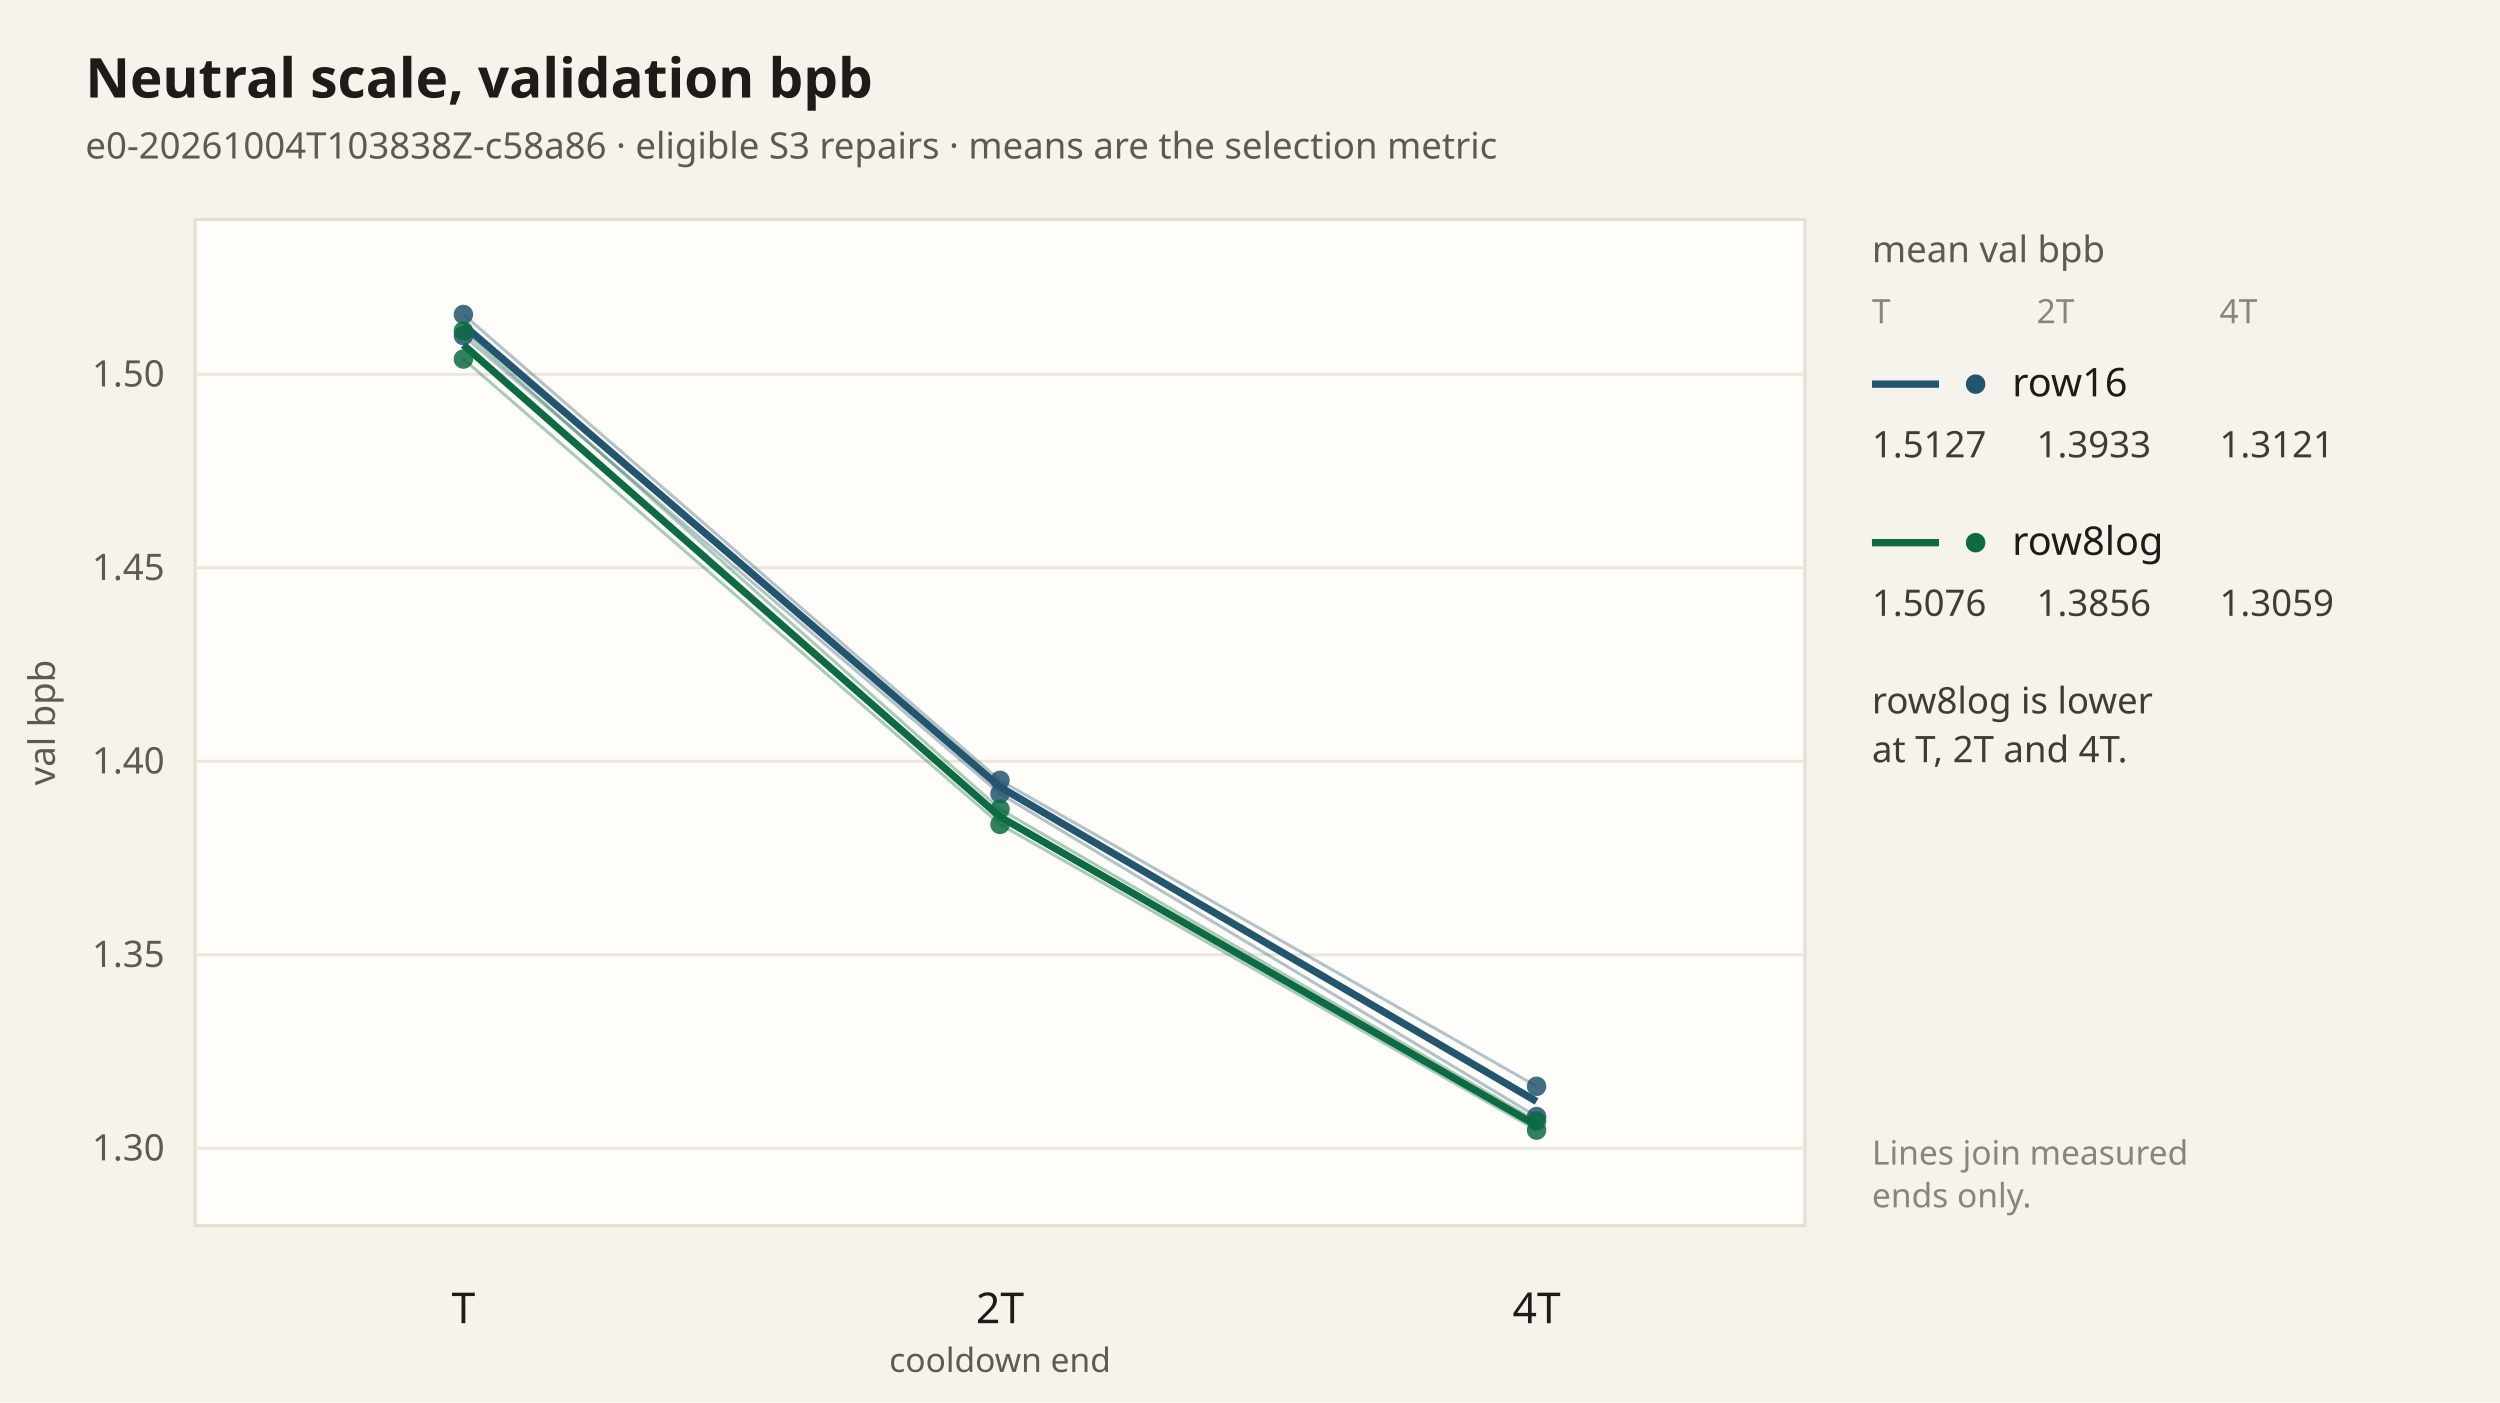
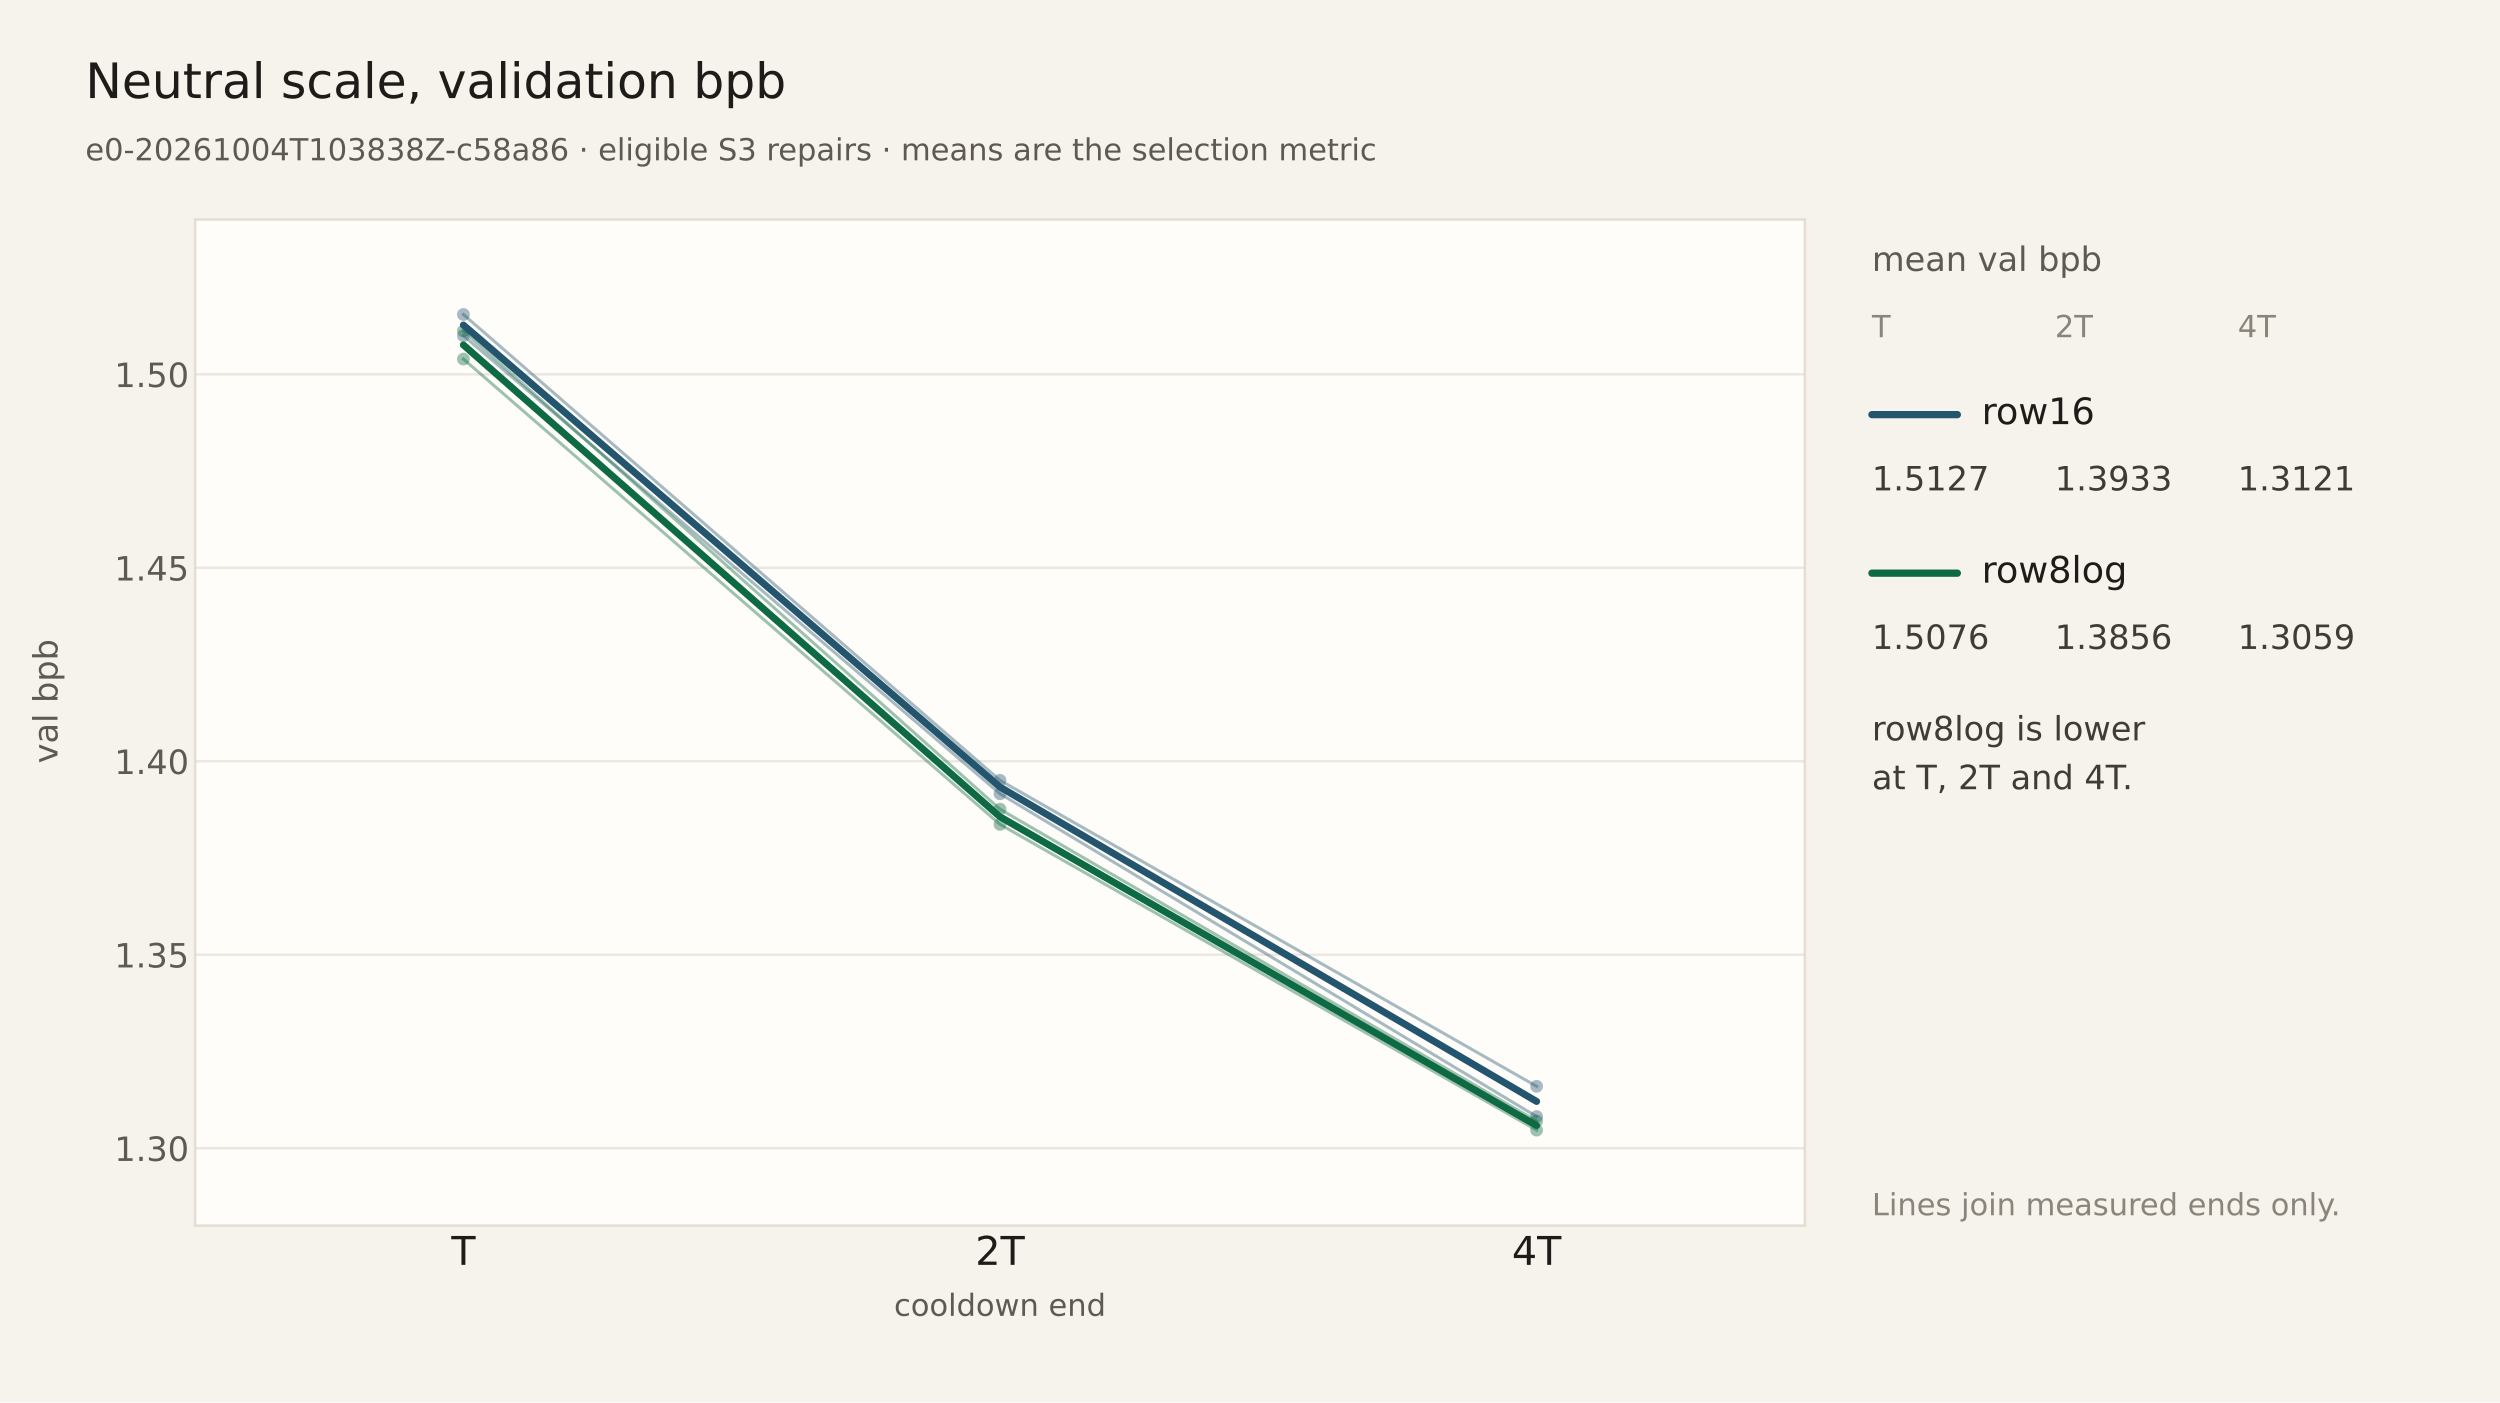
- <svg xmlns="http://www.w3.org/2000/svg" width="820" height="460" viewBox="0 0 820 460" role="img">
-   <rect width="100%" height="100%" fill="#f6f3ec" />
-   <rect x="64" y="72" width="528" height="330" fill="#fffdf9" stroke="#e3ddd2" />
-   <g font-family="ui-sans-serif, system-ui, sans-serif" fill="#1d1c19">
-     <text x="28" y="32" font-size="18" font-weight="650">Neutral scale, validation bpb</text>
-     <text x="28" y="52" font-size="12" fill="#5e5a53">e0-20261004T103838Z-c58a86 · eligible S3 repairs · means are the selection metric</text>
-     <line x1="64" y1="376.62" x2="592" y2="376.62" stroke="#ece7de" />
-     <text x="54" y="380.62" font-size="12" fill="#5e5a53" text-anchor="end">1.30</text>
-     <line x1="64" y1="313.15" x2="592" y2="313.15" stroke="#ece7de" />
-     <text x="54" y="317.15" font-size="12" fill="#5e5a53" text-anchor="end">1.35</text>
-     <line x1="64" y1="249.69" x2="592" y2="249.69" stroke="#ece7de" />
-     <text x="54" y="253.69" font-size="12" fill="#5e5a53" text-anchor="end">1.40</text>
-     <line x1="64" y1="186.23" x2="592" y2="186.23" stroke="#ece7de" />
-     <text x="54" y="190.23" font-size="12" fill="#5e5a53" text-anchor="end">1.45</text>
-     <line x1="64" y1="122.77" x2="592" y2="122.77" stroke="#ece7de" />
-     <text x="54" y="126.77" font-size="12" fill="#5e5a53" text-anchor="end">1.50</text>
-     <text x="18" y="237" font-size="12" fill="#5e5a53" transform="rotate(-90 18 237)" text-anchor="middle">val bpb</text>
-     <text x="152.00" y="434" font-size="14" text-anchor="middle">T</text>
-     <text x="328.00" y="434" font-size="14" text-anchor="middle">2T</text>
-     <text x="504.00" y="434" font-size="14" text-anchor="middle">4T</text>
-     <text x="328" y="450" font-size="11" fill="#5e5a53" text-anchor="middle">cooldown end</text>
-     <polyline points="152.00,103.16 328.00,255.95 504.00,356.31" fill="none" stroke="#24556e" stroke-width="1" stroke-opacity="0.35" />
-     <circle cx="152.00" cy="103.16" r="3.2" fill="#24556e" fill-opacity="0.85" />
-     <circle cx="328.00" cy="255.95" r="3.2" fill="#24556e" fill-opacity="0.85" />
-     <circle cx="504.00" cy="356.31" r="3.2" fill="#24556e" fill-opacity="0.85" />
-     <polyline points="152.00,110.09 328.00,260.34 504.00,366.23" fill="none" stroke="#24556e" stroke-width="1" stroke-opacity="0.35" />
-     <circle cx="152.00" cy="110.09" r="3.2" fill="#24556e" fill-opacity="0.85" />
-     <circle cx="328.00" cy="260.34" r="3.2" fill="#24556e" fill-opacity="0.85" />
-     <circle cx="504.00" cy="366.23" r="3.2" fill="#24556e" fill-opacity="0.85" />
-     <polyline points="152.00,106.62 328.00,258.14 504.00,361.27" fill="none" stroke="#24556e" stroke-width="2.4" />
-     <polyline points="152.00,117.77 328.00,270.40 504.00,370.68" fill="none" stroke="#0d6a43" stroke-width="1" stroke-opacity="0.35" />
-     <circle cx="152.00" cy="117.77" r="3.2" fill="#0d6a43" fill-opacity="0.85" />
-     <circle cx="328.00" cy="270.40" r="3.2" fill="#0d6a43" fill-opacity="0.85" />
-     <circle cx="504.00" cy="370.68" r="3.2" fill="#0d6a43" fill-opacity="0.85" />
-     <polyline points="152.00,108.53 328.00,265.42 504.00,367.70" fill="none" stroke="#0d6a43" stroke-width="1" stroke-opacity="0.35" />
-     <circle cx="152.00" cy="108.53" r="3.2" fill="#0d6a43" fill-opacity="0.85" />
-     <circle cx="328.00" cy="265.42" r="3.2" fill="#0d6a43" fill-opacity="0.85" />
-     <circle cx="504.00" cy="367.70" r="3.2" fill="#0d6a43" fill-opacity="0.85" />
-     <polyline points="152.00,113.15 328.00,267.91 504.00,369.19" fill="none" stroke="#0d6a43" stroke-width="2.4" />
-     <text x="614" y="86" font-size="12" fill="#5e5a53">mean val bpb</text>
-     <text x="614" y="106" font-size="11" fill="#8a847a">T</text>
-     <text x="668" y="106" font-size="11" fill="#8a847a">2T</text>
-     <text x="728" y="106" font-size="11" fill="#8a847a">4T</text>
-     <line x1="614" y1="126" x2="636" y2="126" stroke="#24556e" stroke-width="2.4" />
-     <circle cx="648" cy="126" r="3.2" fill="#24556e" />
-     <text x="660" y="130" font-size="13">row16</text>
-     <text x="614" y="150" font-size="12" fill="#3f3c37">1.5127</text>
-     <text x="668" y="150" font-size="12" fill="#3f3c37">1.3933</text>
-     <text x="728" y="150" font-size="12" fill="#3f3c37">1.3121</text>
-     <line x1="614" y1="178" x2="636" y2="178" stroke="#0d6a43" stroke-width="2.4" />
-     <circle cx="648" cy="178" r="3.2" fill="#0d6a43" />
-     <text x="660" y="182" font-size="13">row8log</text>
-     <text x="614" y="202" font-size="12" fill="#3f3c37">1.5076</text>
-     <text x="668" y="202" font-size="12" fill="#3f3c37">1.3856</text>
-     <text x="728" y="202" font-size="12" fill="#3f3c37">1.3059</text>
-     <text x="614" y="234" font-size="12" fill="#3f3c37">row8log is lower</text>
-     <text x="614" y="250" font-size="12" fill="#3f3c37">at T, 2T and 4T.</text>
-     <text x="614" y="382" font-size="11" fill="#8a847a">Lines join measured</text>
-     <text x="614" y="396" font-size="11" fill="#8a847a">ends only.</text>
+ <svg xmlns="http://www.w3.org/2000/svg" xmlns:xlink="http://www.w3.org/1999/xlink" role="img" width="820" height="460" viewBox="0 0 820 460" version="1.1">
+   <defs>
+     <style type="text/css">*{stroke-linejoin: round; stroke-linecap: butt}</style>
+   </defs>
+   <g id="figure_1">
+     <g id="patch_1">
+       <path d="M 0 460  L 820 460  L 820 0  L 0 0  z " style="fill: #f6f3ec" />
+     </g>
+     <g id="axes_1">
+       <g id="patch_2">
+         <path d="M 64 402  L 592 402  L 592 72  L 64 72  z " style="fill: #fffdf9" />
+       </g>
+       <g id="matplotlib.axis_1">
+         <g id="xtick_1">
+           <g id="line2d_1" />
+           <g id="text_1">
+             <text style="font-size: 13px; font-family: 'DejaVu Sans', sans-serif; text-anchor: middle; fill: #1d1c19" x="152" y="414.877" transform="rotate(-0 152 414.877)">T</text>
+           </g>
+         </g>
+         <g id="xtick_2">
+           <g id="line2d_2" />
+           <g id="text_2">
+             <text style="font-size: 13px; font-family: 'DejaVu Sans', sans-serif; text-anchor: middle; fill: #1d1c19" x="328" y="414.877" transform="rotate(-0 328 414.877)">2T</text>
+           </g>
+         </g>
+         <g id="xtick_3">
+           <g id="line2d_3" />
+           <g id="text_3">
+             <text style="font-size: 13px; font-family: 'DejaVu Sans', sans-serif; text-anchor: middle; fill: #1d1c19" x="504" y="414.877" transform="rotate(-0 504 414.877)">4T</text>
+           </g>
+         </g>
+         <g id="text_4">
+           <text style="font-size: 10px; font-family: 'DejaVu Sans', sans-serif; text-anchor: middle; fill: #5e5a53" x="328" y="431.598" transform="rotate(-0 328 431.5984)">cooldown end</text>
+         </g>
+       </g>
+       <g id="matplotlib.axis_2">
+         <g id="ytick_1">
+           <g id="line2d_4">
+             <path d="M 64 376.615  L 592 376.615  " clip-path="url(#pb2941056e6)" style="fill: none; stroke: #ece7de; stroke-width: 0.8; stroke-linecap: square" />
+           </g>
+           <g id="line2d_5" />
+           <g id="text_5">
+             <text style="font-size: 11px; font-family: 'DejaVu Sans', sans-serif; text-anchor: end; fill: #5e5a53" x="62" y="380.794" transform="rotate(-0 62 380.7941)">1.30</text>
+           </g>
+         </g>
+         <g id="ytick_2">
+           <g id="line2d_6">
+             <path d="M 64 313.154  L 592 313.154  " clip-path="url(#pb2941056e6)" style="fill: none; stroke: #ece7de; stroke-width: 0.8; stroke-linecap: square" />
+           </g>
+           <g id="line2d_7" />
+           <g id="text_6">
+             <text style="font-size: 11px; font-family: 'DejaVu Sans', sans-serif; text-anchor: end; fill: #5e5a53" x="62" y="317.333" transform="rotate(-0 62 317.3326)">1.35</text>
+           </g>
+         </g>
+         <g id="ytick_3">
+           <g id="line2d_8">
+             <path d="M 64 249.692  L 592 249.692  " clip-path="url(#pb2941056e6)" style="fill: none; stroke: #ece7de; stroke-width: 0.8; stroke-linecap: square" />
+           </g>
+           <g id="line2d_9" />
+           <g id="text_7">
+             <text style="font-size: 11px; font-family: 'DejaVu Sans', sans-serif; text-anchor: end; fill: #5e5a53" x="62" y="253.871" transform="rotate(-0 62 253.871)">1.40</text>
+           </g>
+         </g>
+         <g id="ytick_4">
+           <g id="line2d_10">
+             <path d="M 64 186.231  L 592 186.231  " clip-path="url(#pb2941056e6)" style="fill: none; stroke: #ece7de; stroke-width: 0.8; stroke-linecap: square" />
+           </g>
+           <g id="line2d_11" />
+           <g id="text_8">
+             <text style="font-size: 11px; font-family: 'DejaVu Sans', sans-serif; text-anchor: end; fill: #5e5a53" x="62" y="190.409" transform="rotate(-0 62 190.4095)">1.45</text>
+           </g>
+         </g>
+         <g id="ytick_5">
+           <g id="line2d_12">
+             <path d="M 64 122.769  L 592 122.769  " clip-path="url(#pb2941056e6)" style="fill: none; stroke: #ece7de; stroke-width: 0.8; stroke-linecap: square" />
+           </g>
+           <g id="line2d_13" />
+           <g id="text_9">
+             <text style="font-size: 11px; font-family: 'DejaVu Sans', sans-serif; text-anchor: end; fill: #5e5a53" x="62" y="126.948" transform="rotate(-0 62 126.9479)">1.50</text>
+           </g>
+         </g>
+       </g>
+       <g id="line2d_14">
+         <path d="M 152 103.157  L 328 255.946  L 504 356.31  " clip-path="url(#pb2941056e6)" style="fill: none; stroke: #24556e; stroke-opacity: 0.4; stroke-linecap: square" />
+         <defs>
+           <path id="mefe51cac35" d="M 0 2.1  C 0.557 2.1 1.091 1.879 1.485 1.485  C 1.879 1.091 2.1 0.557 2.1 0  C 2.1 -0.557 1.879 -1.091 1.485 -1.485  C 1.091 -1.879 0.557 -2.1 0 -2.1  C -0.557 -2.1 -1.091 -1.879 -1.485 -1.485  C -1.879 -1.091 -2.1 -0.557 -2.1 0  C -2.1 0.557 -1.879 1.091 -1.485 1.485  C -1.091 1.879 -0.557 2.1 0 2.1  z " />
+         </defs>
+         <g clip-path="url(#pb2941056e6)">
+           <use xlink:href="#mefe51cac35" x="152" y="103.157" style="fill: #24556e; fill-opacity: 0.4" />
+           <use xlink:href="#mefe51cac35" x="328" y="255.946" style="fill: #24556e; fill-opacity: 0.4" />
+           <use xlink:href="#mefe51cac35" x="504" y="356.31" style="fill: #24556e; fill-opacity: 0.4" />
+         </g>
+       </g>
+       <g id="line2d_15">
+         <path d="M 152 110.093  L 328 260.341  L 504 366.23  " clip-path="url(#pb2941056e6)" style="fill: none; stroke: #24556e; stroke-opacity: 0.4; stroke-linecap: square" />
+         <g clip-path="url(#pb2941056e6)">
+           <use xlink:href="#mefe51cac35" x="152" y="110.093" style="fill: #24556e; fill-opacity: 0.4" />
+           <use xlink:href="#mefe51cac35" x="328" y="260.341" style="fill: #24556e; fill-opacity: 0.4" />
+           <use xlink:href="#mefe51cac35" x="504" y="366.23" style="fill: #24556e; fill-opacity: 0.4" />
+         </g>
+       </g>
+       <g id="line2d_16">
+         <path d="M 152 117.773  L 328 270.403  L 504 370.676  " clip-path="url(#pb2941056e6)" style="fill: none; stroke: #0d6a43; stroke-opacity: 0.4; stroke-linecap: square" />
+         <defs>
+           <path id="mdf421d89a8" d="M 0 2.1  C 0.557 2.1 1.091 1.879 1.485 1.485  C 1.879 1.091 2.1 0.557 2.1 0  C 2.1 -0.557 1.879 -1.091 1.485 -1.485  C 1.091 -1.879 0.557 -2.1 0 -2.1  C -0.557 -2.1 -1.091 -1.879 -1.485 -1.485  C -1.879 -1.091 -2.1 -0.557 -2.1 0  C -2.1 0.557 -1.879 1.091 -1.485 1.485  C -1.091 1.879 -0.557 2.1 0 2.1  z " />
+         </defs>
+         <g clip-path="url(#pb2941056e6)">
+           <use xlink:href="#mdf421d89a8" x="152" y="117.773" style="fill: #0d6a43; fill-opacity: 0.4" />
+           <use xlink:href="#mdf421d89a8" x="328" y="270.403" style="fill: #0d6a43; fill-opacity: 0.4" />
+           <use xlink:href="#mdf421d89a8" x="504" y="370.676" style="fill: #0d6a43; fill-opacity: 0.4" />
+         </g>
+       </g>
+       <g id="line2d_17">
+         <path d="M 152 108.529  L 328 265.416  L 504 367.696  " clip-path="url(#pb2941056e6)" style="fill: none; stroke: #0d6a43; stroke-opacity: 0.4; stroke-linecap: square" />
+         <g clip-path="url(#pb2941056e6)">
+           <use xlink:href="#mdf421d89a8" x="152" y="108.529" style="fill: #0d6a43; fill-opacity: 0.4" />
+           <use xlink:href="#mdf421d89a8" x="328" y="265.416" style="fill: #0d6a43; fill-opacity: 0.4" />
+           <use xlink:href="#mdf421d89a8" x="504" y="367.696" style="fill: #0d6a43; fill-opacity: 0.4" />
+         </g>
+       </g>
+       <g id="patch_3">
+         <path d="M 64 402  L 64 72  " style="fill: none; stroke: #e3ddd2; stroke-width: 0.8; stroke-linejoin: miter; stroke-linecap: square" />
+       </g>
+       <g id="patch_4">
+         <path d="M 592 402  L 592 72  " style="fill: none; stroke: #e3ddd2; stroke-width: 0.8; stroke-linejoin: miter; stroke-linecap: square" />
+       </g>
+       <g id="patch_5">
+         <path d="M 64 402  L 592 402  " style="fill: none; stroke: #e3ddd2; stroke-width: 0.8; stroke-linejoin: miter; stroke-linecap: square" />
+       </g>
+       <g id="patch_6">
+         <path d="M 64 72  L 592 72  " style="fill: none; stroke: #e3ddd2; stroke-width: 0.8; stroke-linejoin: miter; stroke-linecap: square" />
+       </g>
+       <g id="line2d_18">
+         <path d="M 152 106.625  L 328 258.144  L 504 361.27  " clip-path="url(#pb2941056e6)" style="fill: none; stroke: #24556e; stroke-width: 2.3; stroke-linecap: round" />
+       </g>
+       <g id="line2d_19">
+         <path d="M 152 113.151  L 328 267.909  L 504 369.186  " clip-path="url(#pb2941056e6)" style="fill: none; stroke: #0d6a43; stroke-width: 2.3; stroke-linecap: round" />
+       </g>
+     </g>
+     <g id="line2d_20">
+       <path d="M 614 136  L 642 136  " style="fill: none; stroke: #24556e; stroke-width: 2.4; stroke-linecap: round" />
+     </g>
+     <g id="line2d_21">
+       <path d="M 614 188  L 642 188  " style="fill: none; stroke: #0d6a43; stroke-width: 2.4; stroke-linecap: round" />
+     </g>
+     <g id="text_10">
+       <text style="font-size: 16px; font-family: 'DejaVu Sans', sans-serif; text-anchor: start; fill: #1d1c19" x="28" y="32.157" transform="rotate(-0 28 32.15687)">Neutral scale, validation bpb</text>
+     </g>
+     <g id="text_11">
+       <text style="font-size: 10px; font-family: 'DejaVu Sans', sans-serif; text-anchor: start; fill: #5e5a53" x="28" y="52.598" transform="rotate(-0 28 52.59805)">e0-20261004T103838Z-c58a86 · eligible S3 repairs · means are the selection metric</text>
+     </g>
+     <g id="text_12">
+       <text style="font-size: 11px; font-family: 'DejaVu Sans', sans-serif; fill: #5e5a53" transform="translate(18.85785 250.3766) rotate(-90)">val bpb</text>
+     </g>
+     <g id="text_13">
+       <text style="font-size: 11px; font-family: 'DejaVu Sans', sans-serif; text-anchor: start; fill: #5e5a53" x="614" y="88.858" transform="rotate(-0 614 88.85785)">mean val bpb</text>
+     </g>
+     <g id="text_14">
+       <text style="font-size: 10px; font-family: 'DejaVu Sans', sans-serif; text-anchor: start; fill: #8a847a" x="614" y="110.598" transform="rotate(-0 614 110.5977)">T</text>
+     </g>
+     <g id="text_15">
+       <text style="font-size: 10px; font-family: 'DejaVu Sans', sans-serif; text-anchor: start; fill: #8a847a" x="674" y="110.598" transform="rotate(-0 674 110.5977)">2T</text>
+     </g>
+     <g id="text_16">
+       <text style="font-size: 10px; font-family: 'DejaVu Sans', sans-serif; text-anchor: start; fill: #8a847a" x="734" y="110.598" transform="rotate(-0 734 110.5977)">4T</text>
+     </g>
+     <g id="text_17">
+       <text style="font-size: 12px; font-family: 'DejaVu Sans', sans-serif; text-anchor: start; fill: #1d1c19" x="650" y="139.117" transform="rotate(-0 650 139.1172)">row16</text>
+     </g>
+     <g id="text_18">
+       <text style="font-size: 11px; font-family: 'DejaVu Sans', sans-serif; text-anchor: start; fill: #3f3c37" x="614" y="160.857" transform="rotate(-0 614 160.8574)">1.5127</text>
+     </g>
+     <g id="text_19">
+       <text style="font-size: 11px; font-family: 'DejaVu Sans', sans-serif; text-anchor: start; fill: #3f3c37" x="674" y="160.857" transform="rotate(-0 674 160.8574)">1.3933</text>
+     </g>
+     <g id="text_20">
+       <text style="font-size: 11px; font-family: 'DejaVu Sans', sans-serif; text-anchor: start; fill: #3f3c37" x="734" y="160.857" transform="rotate(-0 734 160.8574)">1.3121</text>
+     </g>
+     <g id="text_21">
+       <text style="font-size: 12px; font-family: 'DejaVu Sans', sans-serif; text-anchor: start; fill: #1d1c19" x="650" y="191.118" transform="rotate(-0 650 191.1177)">row8log</text>
+     </g>
+     <g id="text_22">
+       <text style="font-size: 11px; font-family: 'DejaVu Sans', sans-serif; text-anchor: start; fill: #3f3c37" x="614" y="212.857" transform="rotate(-0 614 212.8574)">1.5076</text>
+     </g>
+     <g id="text_23">
+       <text style="font-size: 11px; font-family: 'DejaVu Sans', sans-serif; text-anchor: start; fill: #3f3c37" x="674" y="212.857" transform="rotate(-0 674 212.8574)">1.3856</text>
+     </g>
+     <g id="text_24">
+       <text style="font-size: 11px; font-family: 'DejaVu Sans', sans-serif; text-anchor: start; fill: #3f3c37" x="734" y="212.857" transform="rotate(-0 734 212.8574)">1.3059</text>
+     </g>
+     <g id="text_25">
+       <text style="font-size: 11px; font-family: 'DejaVu Sans', sans-serif; text-anchor: start; fill: #3f3c37" x="614" y="242.858" transform="rotate(-0 614 242.8579)">row8log is lower</text>
+     </g>
+     <g id="text_26">
+       <text style="font-size: 11px; font-family: 'DejaVu Sans', sans-serif; text-anchor: start; fill: #3f3c37" x="614" y="258.858" transform="rotate(-0 614 258.8579)">at T, 2T and 4T.</text>
+     </g>
+     <g id="text_27">
+       <text style="font-size: 10px; font-family: 'DejaVu Sans', sans-serif; text-anchor: start; fill: #8a847a" x="614" y="398.598" transform="rotate(-0 614 398.598)">Lines join measured ends only.</text>
+     </g>
  </g>
+   <defs>
+     <clipPath id="pb2941056e6">
+       <rect x="64" y="72" width="528" height="330" />
+     </clipPath>
+   </defs>
</svg>
